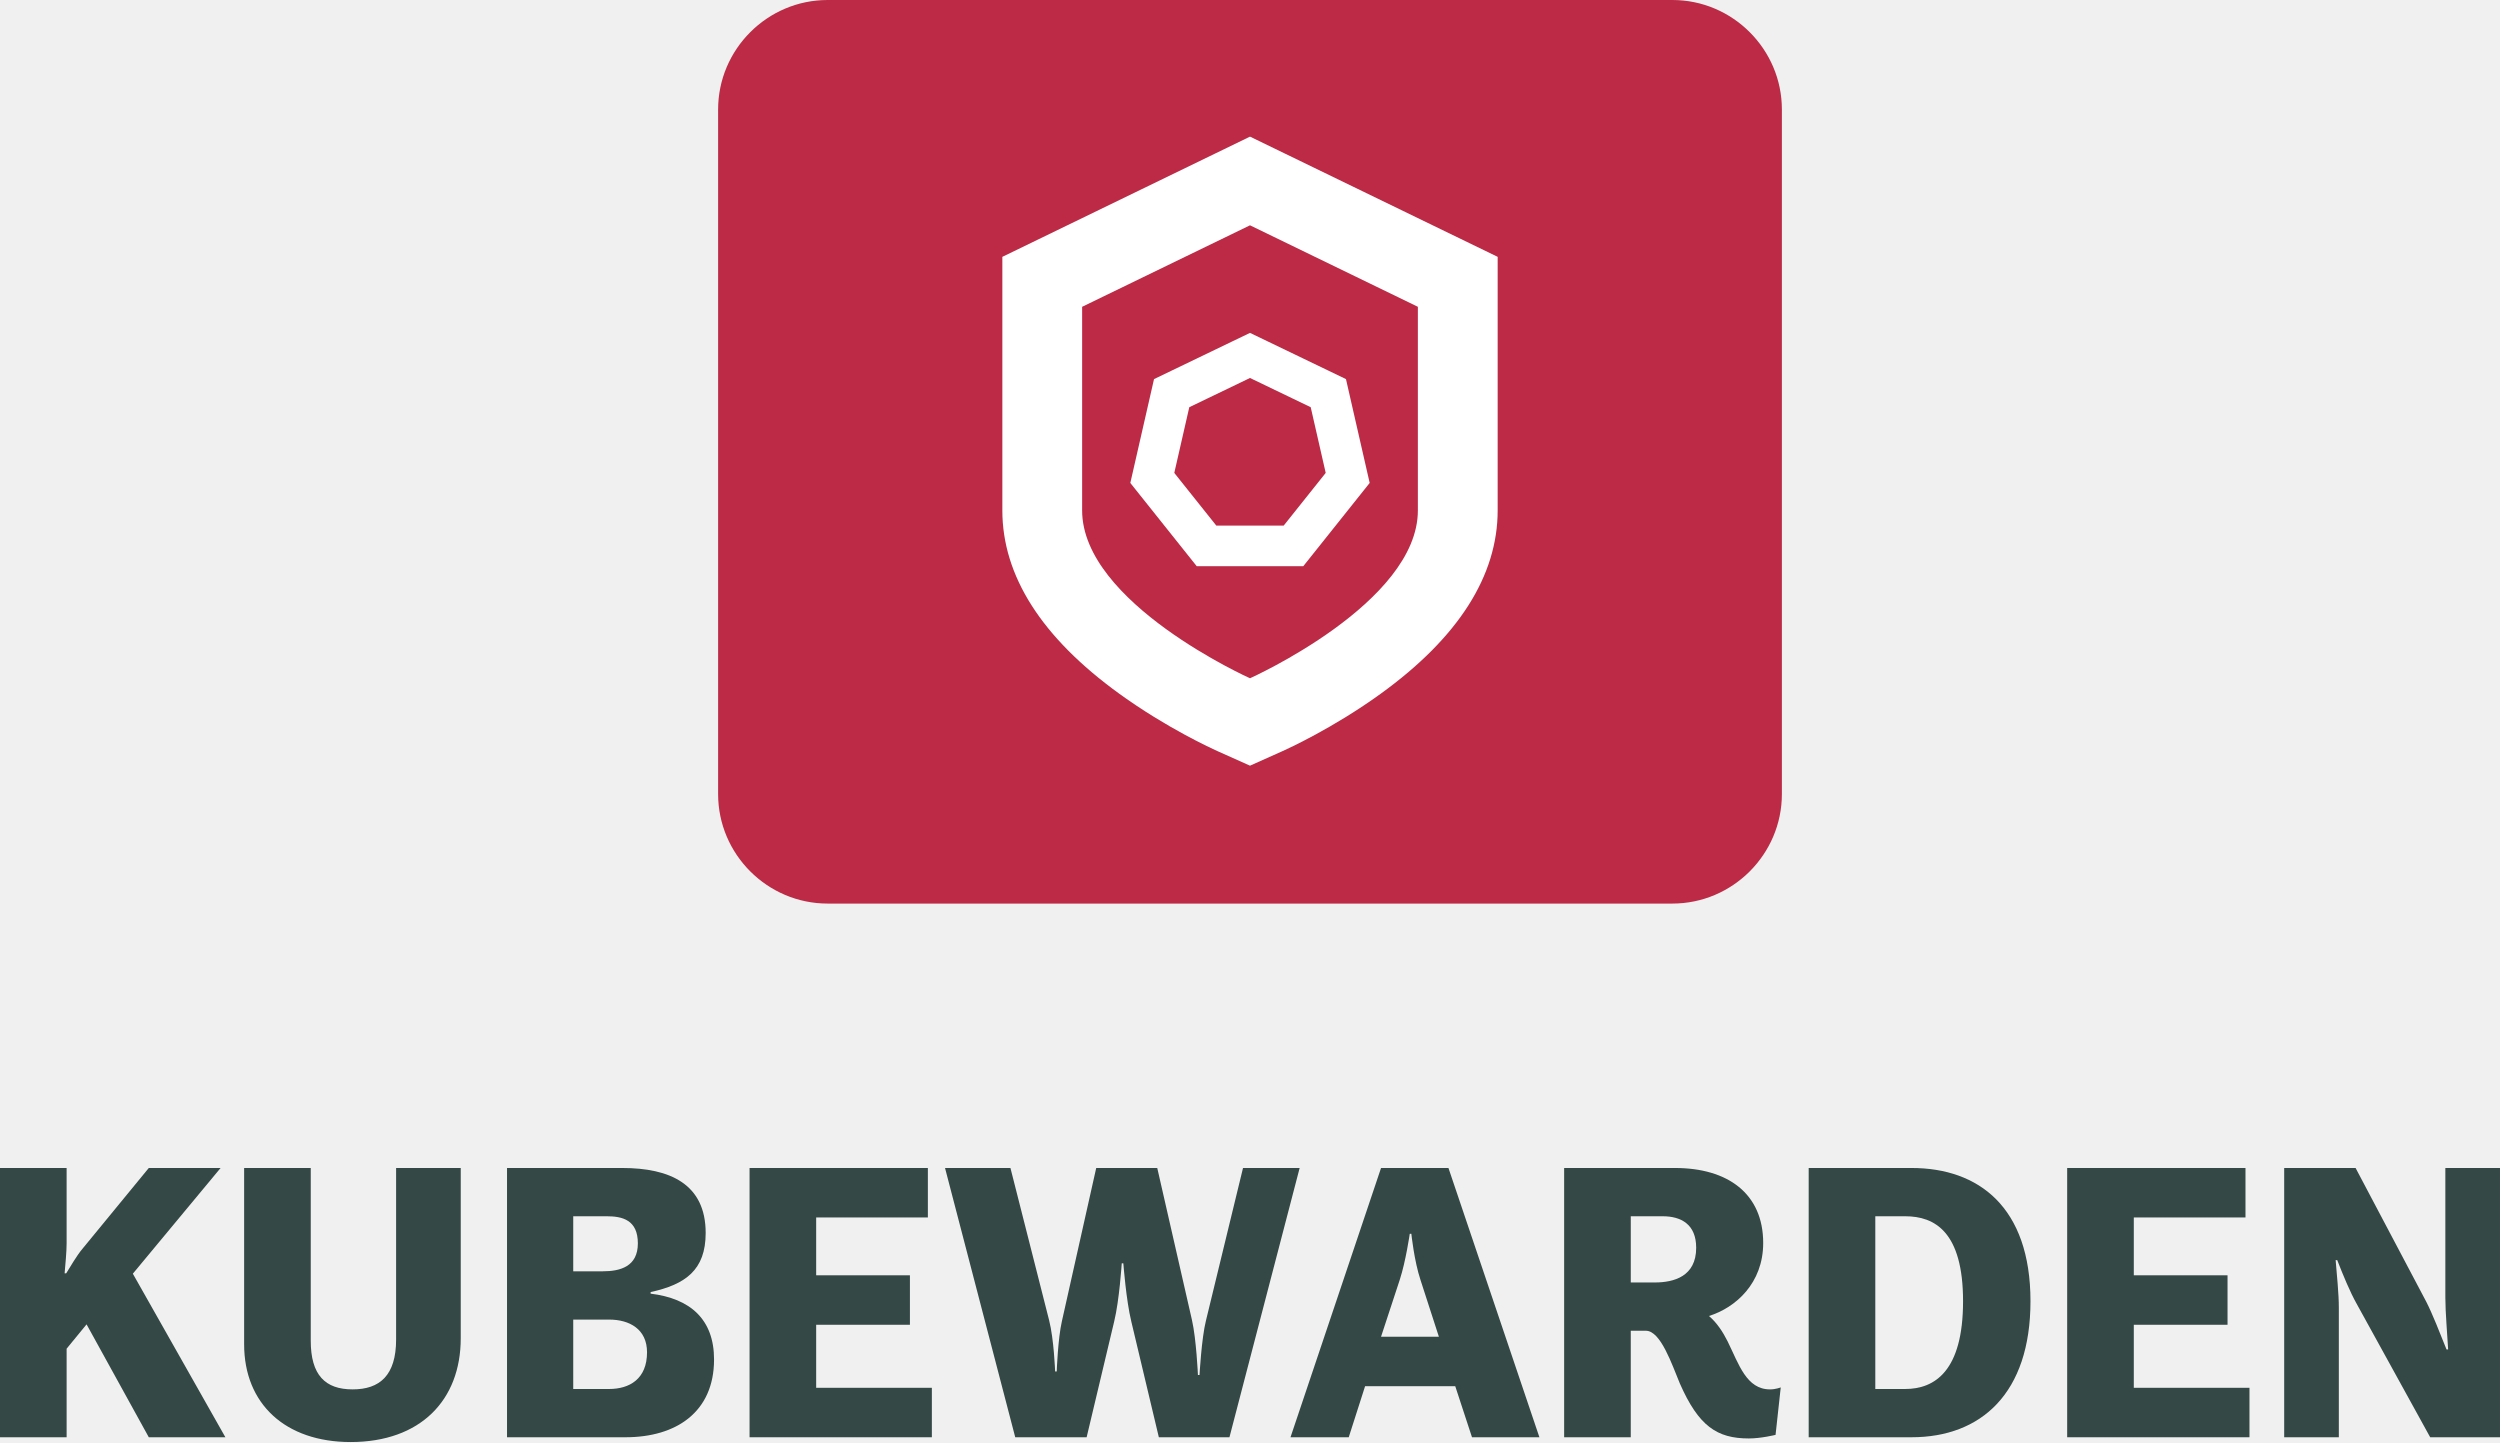
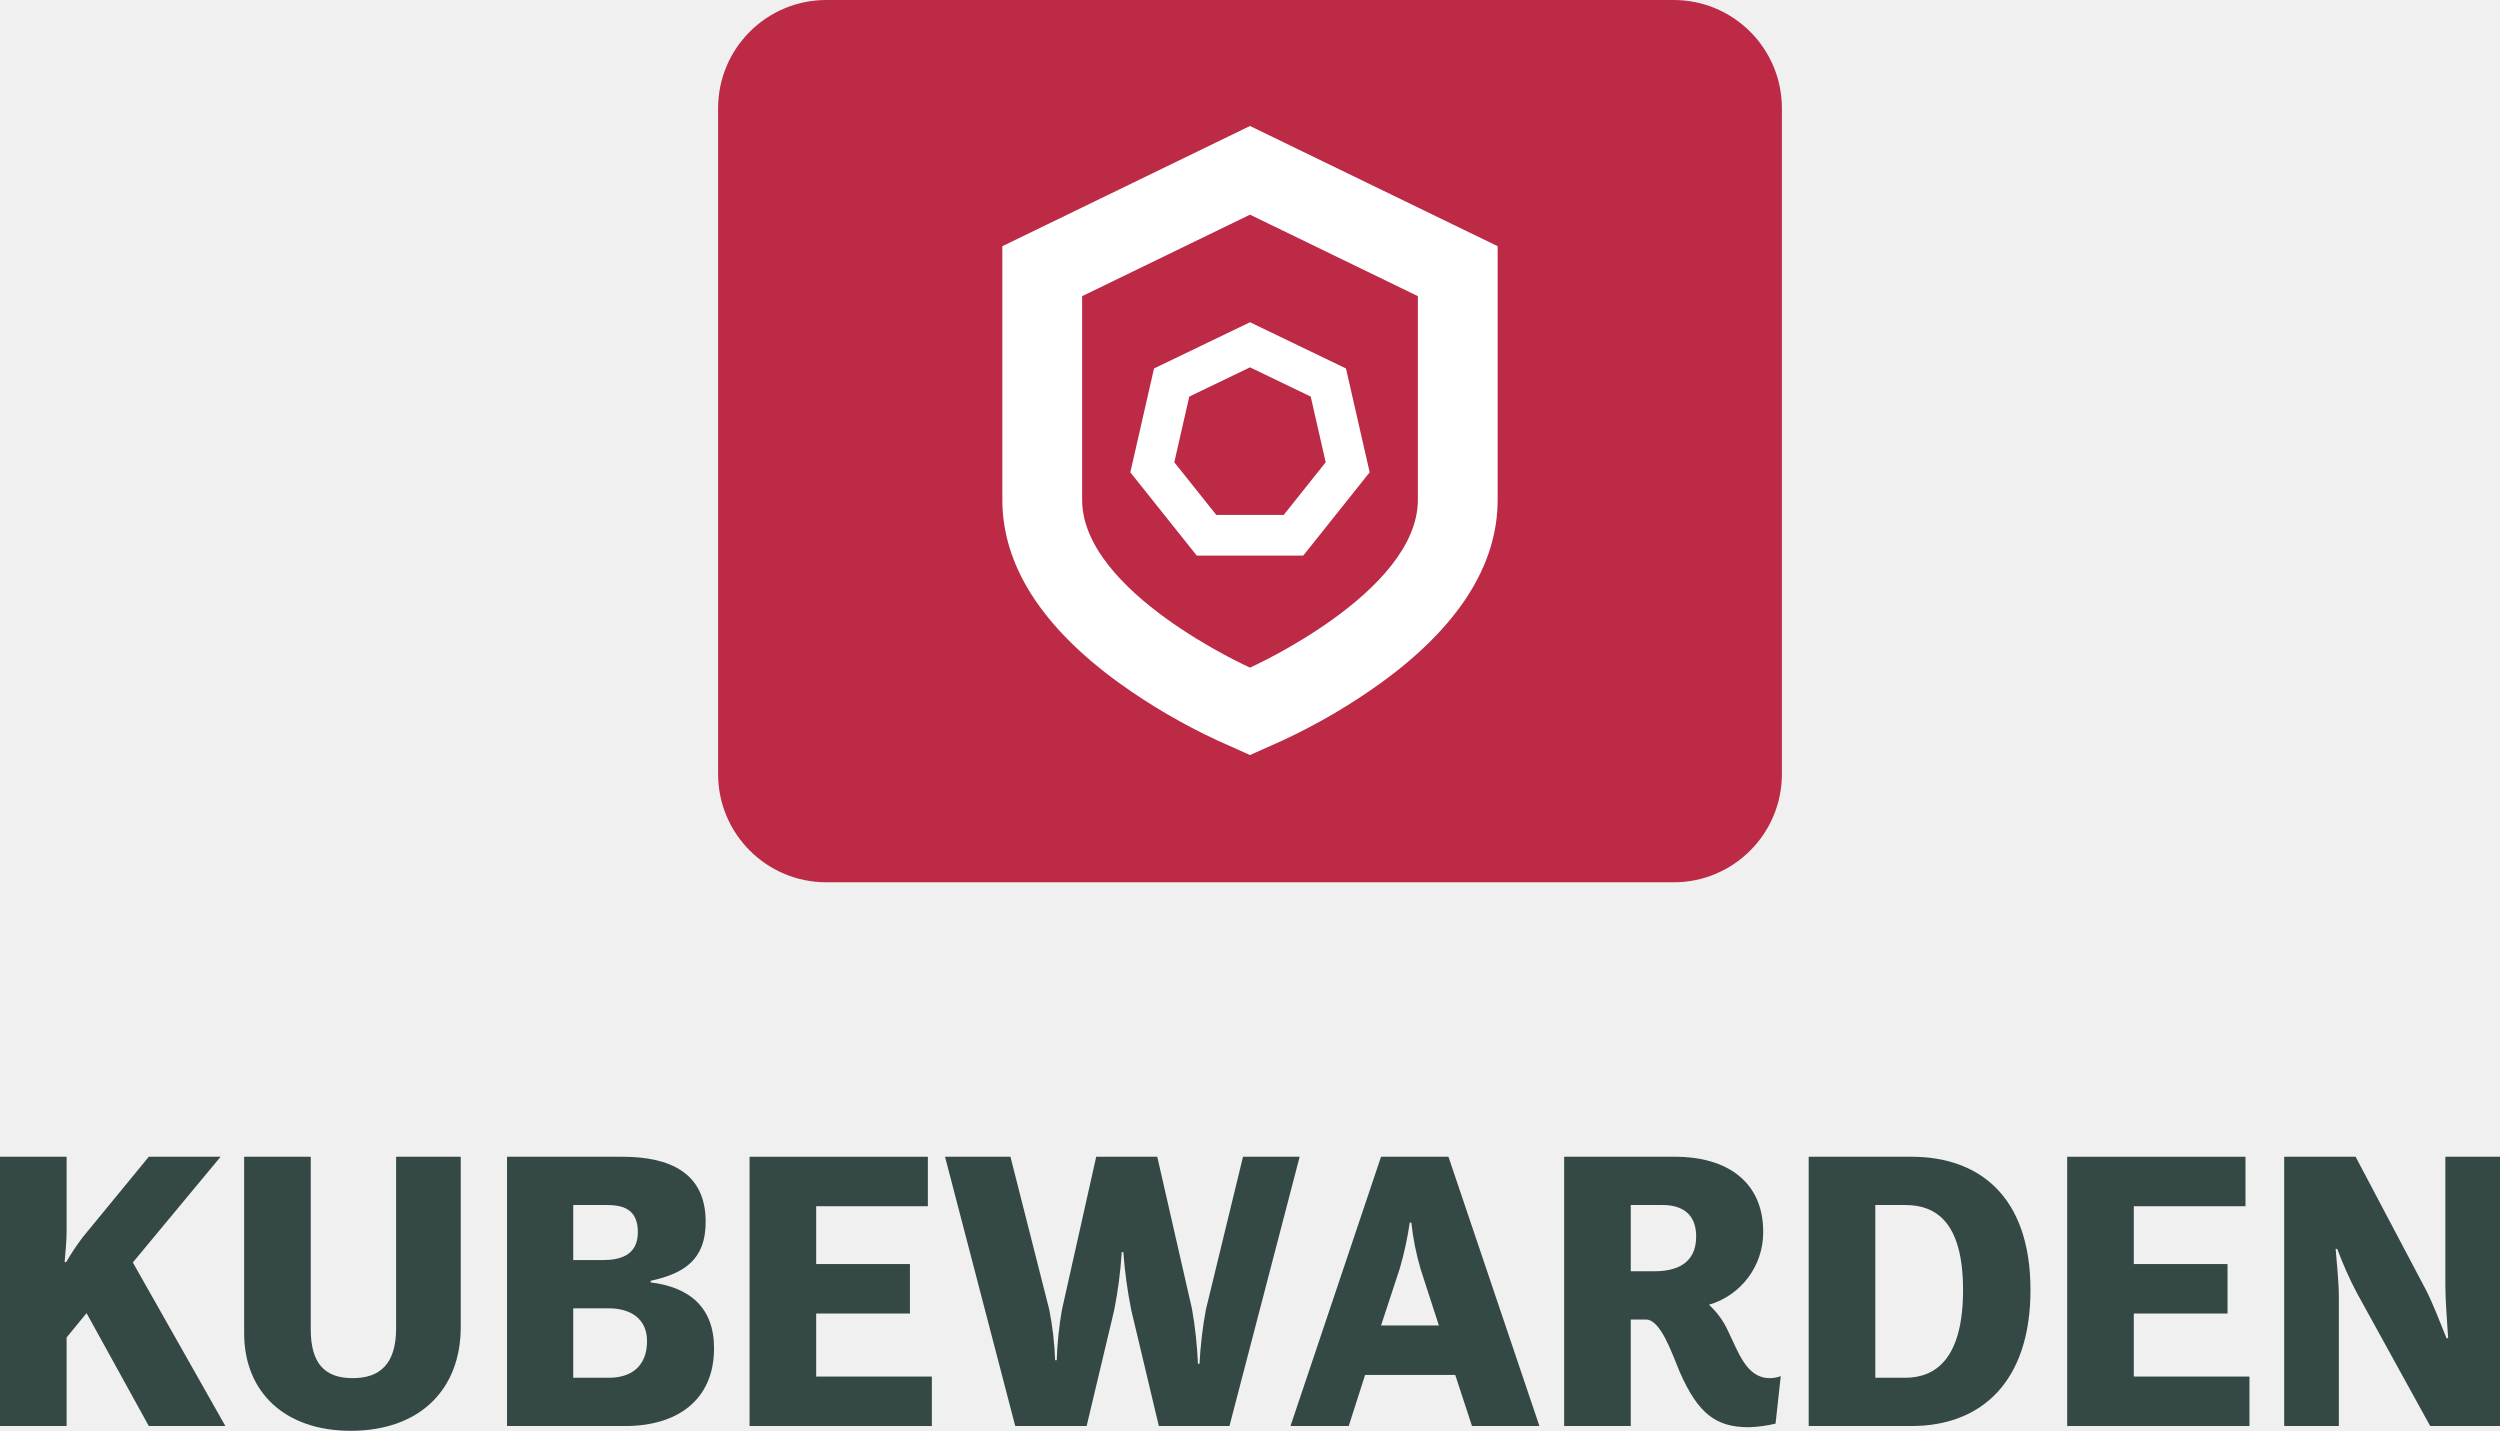
- <svg xmlns="http://www.w3.org/2000/svg" version="1.1" id="Layer_1" x="0px" y="0px" viewBox="0 0 470.02 271.115" style="enable-background:new 0 0 470.02 271.115;" xml:space="preserve">
-   <style type="text/css">
- 	.st0{fill:#A453B9;}
- 	.st1{fill:#FFFFFF;}
- 	.st2{fill:#344845;}
- 	.st3{fill:#D13306;}
- 	.st4{fill:#004D93;}
- 	.st5{fill:#0081BE;}
- 	.st6{fill:#1167F1;}
- 	.st7{fill:#FFC400;}
- 	.st8{fill:#FF7A3D;}
- 	.st9{fill:#00A580;}
- 	.st10{fill:#53C3D0;}
- 	.st11{fill:#671C4C;}
- 	.st12{fill:#00E3C2;}
- 	.st13{fill:#00B056;}
- 	.st14{fill:#BC2A46;}
- 	.st15{fill:#FF192E;}
- </style>
-   <g>
-     <path class="st14" d="M314.418,169.879H155.601c-11.325,0-20.591-9.266-20.591-20.591V20.591   C135.01,9.266,144.276,0,155.601,0H314.418c11.325,0,20.591,9.266,20.591,20.591   V149.287C335.01,160.613,325.744,169.879,314.418,169.879z" />
-     <g>
-       <path class="st1" d="M231.695,64.18l-11.414,5.497l-3.315,1.596l-0.819,3.587    l-2.819,12.351l-0.819,3.587l2.294,2.876l7.899,9.905l2.294,2.876h3.679h12.669    h3.679l2.294-2.876l7.899-9.905l2.294-2.876l-0.819-3.587l-2.819-12.351    l-0.819-3.587l-3.315-1.596l-11.414-5.497l-3.315-1.596L231.695,64.18z     M246.424,76.56l2.819,12.351l-7.899,9.905h-12.669l-7.899-9.905l2.819-12.351    l11.414-5.497L246.424,76.56z" />
-       <path class="st1" d="M273.121,44.186l-31.561-15.32l-6.55-3.179l-6.55,3.179    l-31.561,15.32l-8.45,4.102v9.393v38.277c0,12.311,7.397,23.908,21.985,34.468    c8.887,6.433,17.495,10.358,18.447,10.784l6.13,2.744l6.13-2.744    c0.952-0.426,9.559-4.351,18.447-10.784    c14.588-10.56,21.985-22.156,21.985-34.468V57.68v-9.393L273.121,44.186z     M266.571,95.957c0,17.431-31.561,31.561-31.561,31.561    s-31.561-14.131-31.561-31.561V57.68l31.561-15.32l31.561,15.32V95.957z" />
-     </g>
-     <g>
-       <path class="st2" d="M0,219.592h12.524v14.175c0,1.574-0.226,3.899-0.375,5.624h0.3    c0.825-1.274,1.875-3.225,3.149-4.725l12.375-15.074h13.499L24.974,239.466    l17.399,30.749H27.974l-11.699-21.225l-3.75,4.575v16.649H0V219.592z" />
-       <path class="st2" d="M45.899,219.592h12.524v32.474c0,6.45,2.7,9.149,7.875,9.149    c5.1,0,8.174-2.625,8.174-9.374v-32.249h12.15v32.023    c0,11.625-7.575,19.5-20.699,19.5c-12.3,0-20.024-7.2-20.024-18.375V219.592    z" />
-       <path class="st2" d="M95.324,219.592h21.674c8.925,0,15.674,3,15.674,12.225    c0,6.975-3.824,9.675-10.35,11.1v0.3c7.425,0.9,11.925,4.8,11.925,12.375    c0,9.899-7.125,14.624-16.649,14.624H95.324V219.592z M113.323,239.016    c3.3,0,6.6-0.899,6.6-5.249c0-4.425-2.925-5.1-5.85-5.1h-6.3    v10.349H113.323z M114.523,261.141c3.824,0,7.124-1.875,7.124-6.9    c0-4.35-3.3-6.149-7.124-6.149h-6.75v13.05H114.523z" />
-       <path class="st2" d="M140.923,219.592h33.523v9.3h-20.999v10.874h17.624v9.3h-17.624    v11.85h21.749v9.3h-34.273V219.592z" />
-       <path class="st2" d="M177.673,219.592h12.299l7.275,28.649    c0.899,3.524,1.125,9.6,1.125,9.6h0.3c0,0,0.225-6.226,0.975-9.45    l6.45-28.799h11.475l6.524,28.574c0.825,3.6,1.125,10.35,1.125,10.35h0.3    c0,0,0.375-6.9,1.2-10.2l6.975-28.724h10.649l-13.199,50.623h-13.274    l-5.175-21.749c-0.976-3.975-1.5-10.949-1.5-10.949h-0.3    c0,0-0.45,6.975-1.426,10.949l-5.175,21.749h-13.424L177.673,219.592z" />
-       <path class="st2" d="M259.647,219.592h12.674l17.1,50.623h-12.675l-3.149-9.6h-16.949    l-3.075,9.6h-10.949L259.647,219.592z M259.647,251.315h10.874l-3.449-10.649    c-1.2-3.6-1.726-8.699-1.726-8.699h-0.3c0,0-0.75,5.175-1.875,8.624    L259.647,251.315z" />
-       <path class="st2" d="M294.072,219.592h20.849c9.899,0,16.574,4.8,16.574,14.1    c0,7.574-5.175,12.149-10.199,13.725c1.5,1.274,2.625,3,3.524,4.8    c2.101,4.274,3.525,8.999,7.95,8.999c1.125,0,2.024-0.375,2.024-0.375l-0.975,8.925    c0,0-2.7,0.675-5.024,0.675c-6,0-9.45-2.324-12.975-10.35    c-1.5-3.6-3.601-9.899-6.375-9.899h-2.85v20.024h-12.524V219.592z M306.597,228.667    v12.449h4.499c3.601,0,7.8-1.125,7.8-6.525c0-4.425-2.85-5.924-6.3-5.924    H306.597z" />
-       <path class="st2" d="M340.047,219.592h19.349c12.6,0,22.35,7.35,22.35,25.049    c0,17.324-9.3,25.574-22.35,25.574H340.047V219.592z M358.195,261.141    c5.55,0,10.875-3.375,10.875-16.5c0-13.049-5.325-15.974-10.875-15.974h-5.624v32.474    H358.195z" />
-       <path class="st2" d="M388.646,219.592h33.523v9.3h-20.999v10.874h17.624v9.3h-17.624    v11.85h21.749v9.3h-34.273V219.592z" />
-       <path class="st2" d="M429.446,219.592h13.424l13.274,25.124c1.125,2.175,2.625,6,3.825,9h0.3    c-0.149-2.851-0.524-6.9-0.524-9.825v-24.299h10.274v50.623h-13.125    l-13.799-25.049c-1.275-2.25-2.625-5.55-3.675-8.25h-0.301    c0.226,2.85,0.601,6.225,0.601,9v24.299h-10.274V219.592z" />
-     </g>
-   </g>
+ <svg xmlns="http://www.w3.org/2000/svg" id="Layer_1" data-name="Layer 1" viewBox="0 0 470.02 269.003">
+   <defs>
+     <style>.cls-1{fill:#bc2a46;}.cls-2{fill:#fff;}.cls-3{fill:#344845;}</style>
+   </defs>
+   <rect class="cls-1" x="135.01" width="200" height="165.879" rx="20.348" />
+   <path class="cls-2" d="M231.695,62.18,220.281,67.677l-3.315,1.596-.819,3.587-2.819,12.351-.819,3.587,2.294,2.876,7.899,9.905,2.294,2.876h20.026l2.294-2.876,7.899-9.905,2.294-2.876-.819-3.587-2.819-12.351-.819-3.587L249.738,67.677l-11.414-5.497-3.315-1.596Zm14.729,12.38L249.243,86.911l-7.899,9.905h-12.669l-7.899-9.905,2.819-12.351,11.414-5.497Z" />
+   <path class="cls-2" d="M273.121,42.186,241.56,26.866l-6.55-3.179-6.55,3.179-31.561,15.32-8.45,4.102V93.957c0,12.311,7.397,23.908,21.985,34.468a113.63,113.63,0,0,0,18.447,10.784l6.13,2.744,6.13-2.744A113.632,113.632,0,0,0,259.586,128.425c14.588-10.56,21.985-22.157,21.985-34.468V46.287ZM266.571,93.957c0,17.431-31.561,31.561-31.561,31.561s-31.561-14.131-31.561-31.561V55.68l31.561-15.32L266.571,55.68Z" />
+   <path class="cls-3" d="M0,217.479H12.524v14.175c0,1.574-.226,3.899-.375,5.624h.3a43.122,43.122,0,0,1,3.149-4.725l12.375-15.074h13.499l-16.499,19.874,17.399,30.749H27.974L16.274,246.878l-3.75,4.575v16.649H0Z" />
+   <path class="cls-3" d="M45.899,217.479H58.424v32.474c0,6.45,2.7,9.149,7.875,9.149,5.1,0,8.174-2.625,8.174-9.374v-32.249H86.623v32.023c0,11.625-7.575,19.5-20.699,19.5-12.3,0-20.024-7.2-20.024-18.375Z" />
+   <path class="cls-3" d="M95.324,217.479h21.674c8.925,0,15.674,3,15.674,12.225,0,6.975-3.824,9.675-10.35,11.1v.3c7.425.9,11.925,4.8,11.925,12.375,0,9.899-7.125,14.624-16.649,14.624H95.324Zm17.999,19.424c3.3,0,6.6-.899,6.6-5.249,0-4.425-2.925-5.1-5.85-5.1h-6.3v10.349Zm1.2,22.125c3.824,0,7.124-1.875,7.124-6.9,0-4.35-3.3-6.149-7.124-6.149h-6.75v13.05Z" />
+   <path class="cls-3" d="M140.923,217.479h33.523v9.3h-20.999v10.874h17.624v9.3h-17.624v11.85h21.749v9.3H140.923Z" />
+   <path class="cls-3" d="M177.673,217.479h12.299l7.275,28.649a59.523,59.523,0,0,1,1.125,9.6h.3a67.67,67.67,0,0,1,.975-9.45l6.45-28.799h11.475l6.524,28.574a77.992,77.992,0,0,1,1.125,10.35h.3a76.204,76.204,0,0,1,1.2-10.2l6.975-28.724h10.649l-13.199,50.623H217.871l-5.175-21.749a88.143,88.143,0,0,1-1.5-10.949h-.3a82.746,82.746,0,0,1-1.426,10.949l-5.175,21.749H190.872Z" />
+   <path class="cls-3" d="M259.647,217.479h12.674l17.1,50.623H276.746l-3.149-9.6H256.647l-3.075,9.6H242.623Zm0,31.724h10.874l-3.449-10.649a49.516,49.516,0,0,1-1.726-8.699h-.3a64.255,64.255,0,0,1-1.875,8.624Z" />
+   <path class="cls-3" d="M294.072,217.479H314.921c9.899,0,16.574,4.8,16.574,14.1a14.168,14.168,0,0,1-10.199,13.725,15.015,15.015,0,0,1,3.524,4.8c2.101,4.274,3.525,8.999,7.95,8.999a5.829,5.829,0,0,0,2.024-.375l-.975,8.925a24.548,24.548,0,0,1-5.024.675c-6,0-9.45-2.324-12.975-10.35-1.5-3.6-3.601-9.899-6.375-9.899h-2.85v20.024H294.072Zm12.524,9.075v12.449h4.499c3.601,0,7.8-1.125,7.8-6.525,0-4.425-2.85-5.924-6.3-5.924Z" />
+   <path class="cls-3" d="M340.047,217.479h19.349c12.6,0,22.35,7.35,22.35,25.049,0,17.324-9.3,25.574-22.35,25.574H340.047Zm18.148,41.549c5.55,0,10.875-3.375,10.875-16.5,0-13.049-5.325-15.974-10.875-15.974h-5.624v32.474Z" />
+   <path class="cls-3" d="M388.646,217.479h33.523v9.3h-20.999v10.874h17.624v9.3h-17.624v11.85h21.749v9.3H388.646Z" />
+   <path class="cls-3" d="M429.446,217.479h13.424l13.274,25.124c1.125,2.175,2.625,6,3.825,9h.3c-.149-2.851-.524-6.9-.524-9.825V217.479h10.274v50.623h-13.125L443.096,243.053a69.873,69.873,0,0,1-3.675-8.25h-.301c.226,2.85.601,6.225.601,9v24.299H429.446Z" />
</svg>
